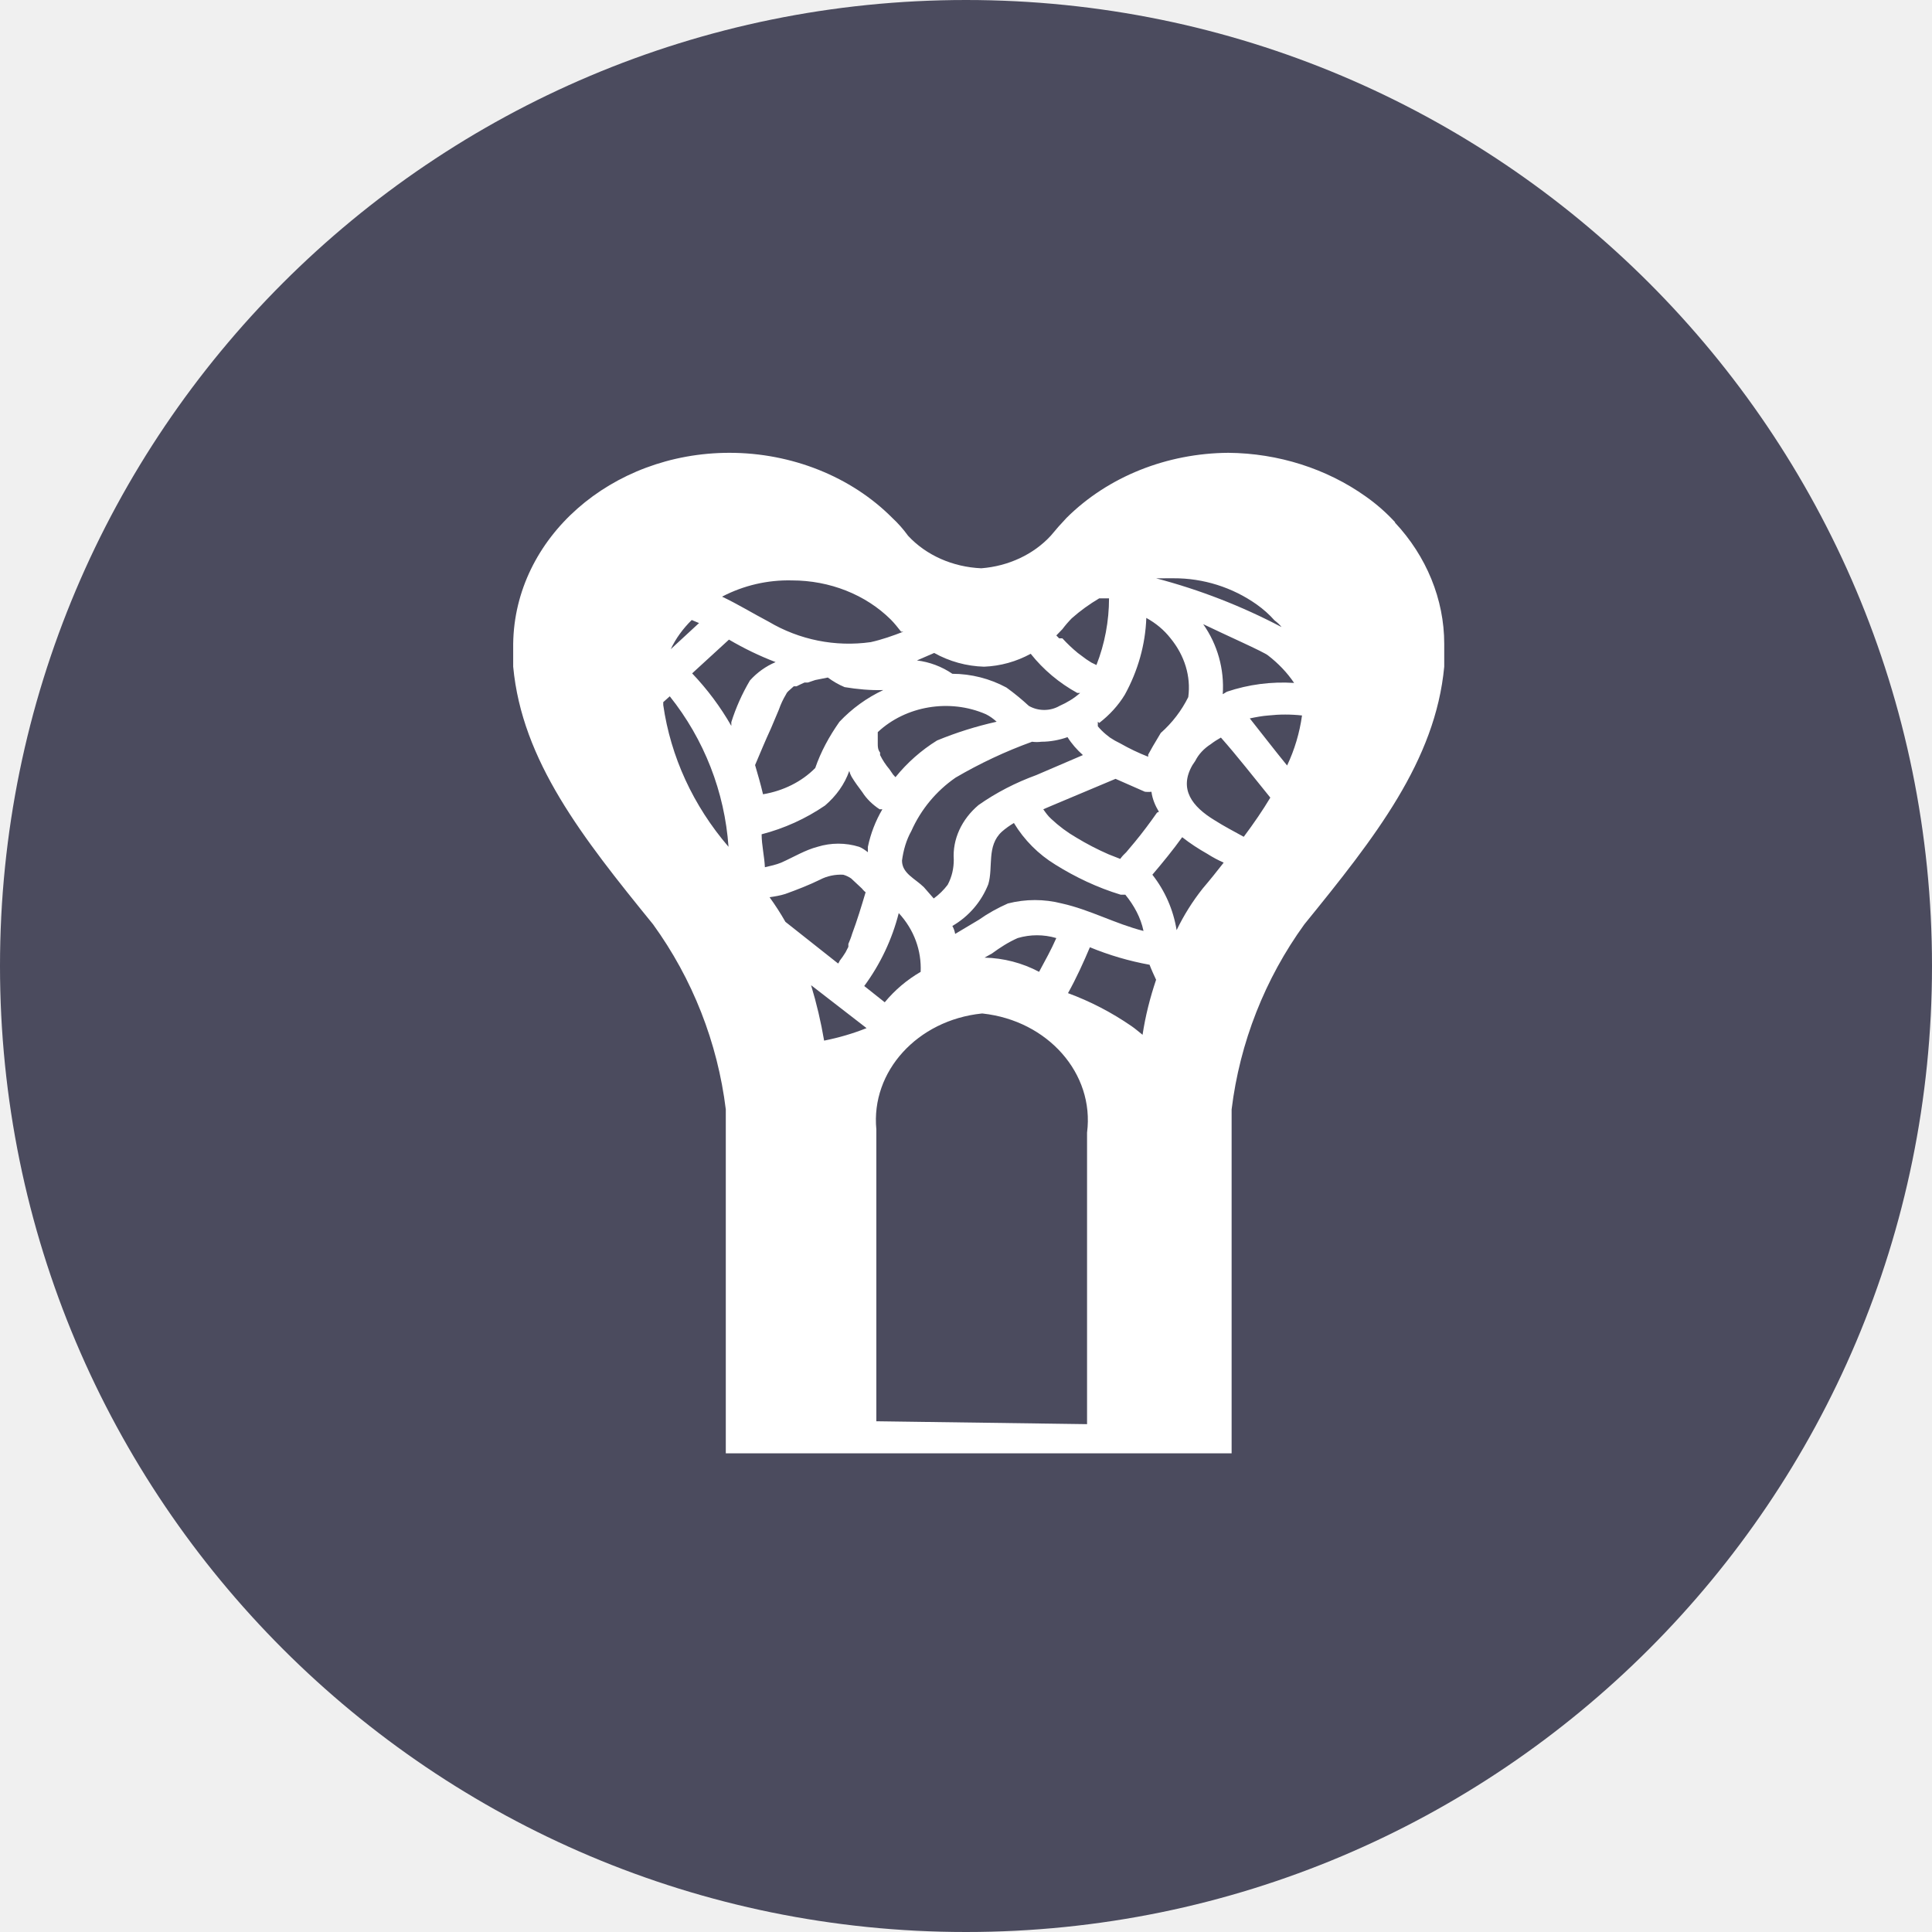
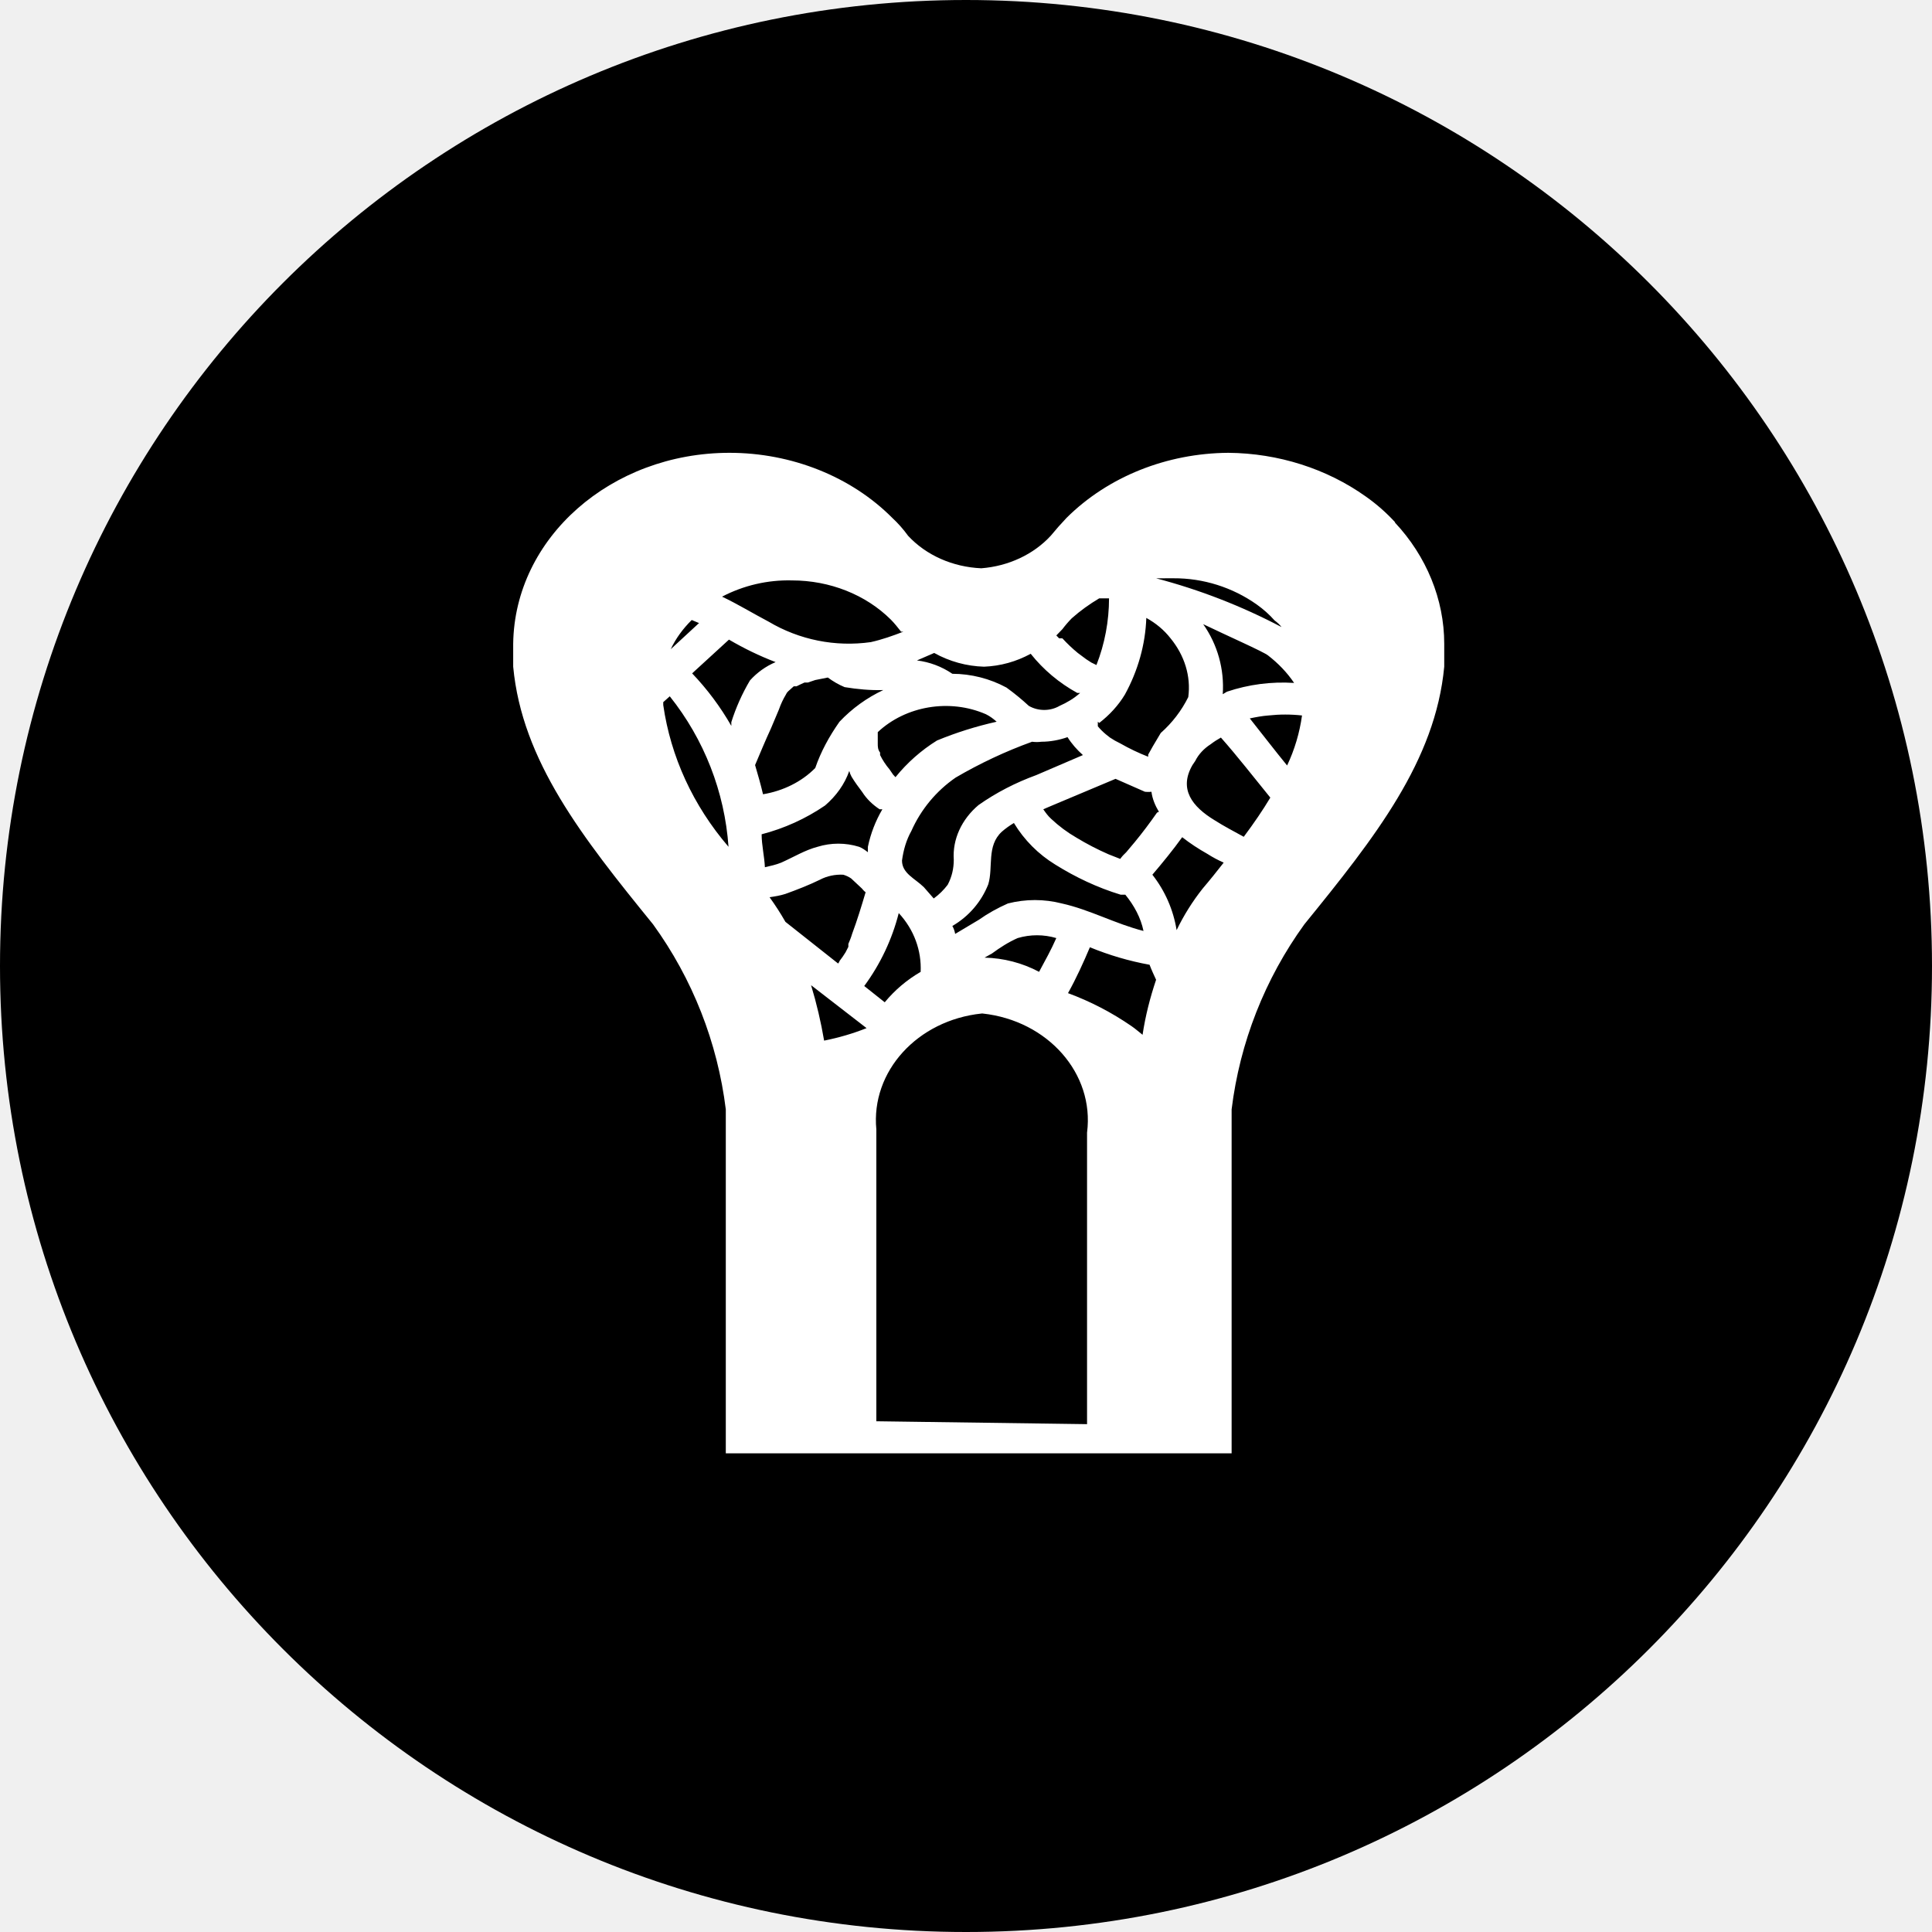
<svg xmlns="http://www.w3.org/2000/svg" width="64" height="64" fill="none" viewBox="0 0 64 64">
  <g clip-path="url(#a)">
-     <rect width="64" height="64" fill="#4B4B5E" rx="32" />
+     <rect width="64" height="64" fill="currentColor" rx="32" />
    <g clip-path="url(#b)">
      <path fill="#fff" d="M46.22 17.306a6 6 0 0 0-.973-.856c-1.297-.925-2.903-1.436-4.556-1.45-2.038.014-3.984.787-5.359 2.154-.185.194-.355.387-.525.594-.572.621-1.406 1.008-2.301 1.077-.942-.041-1.823-.428-2.425-1.077a4 4 0 0 0-.525-.594C28.196 15.787 26.22 15 24.166 15c-3.923 0-7.12 2.817-7.166 6.325v.76c.293 3.12 2.286 5.647 4.633 8.534a13.2 13.2 0 0 1 2.41 6.131v11.393h16.756V36.75a13.2 13.2 0 0 1 2.41-6.131c2.347-2.887 4.34-5.414 4.633-8.535v-.76c0-1.463-.587-2.9-1.637-4.018zm-7.351 1.85a4.74 4.74 0 0 1 2.764.87c.216.153.417.332.587.525.093.07.17.139.232.221a19.6 19.6 0 0 0-4.155-1.615zm4 3.467a5.8 5.8 0 0 0-2.224.29l-.14.083a3.6 3.6 0 0 0-.648-2.32c.772.373 1.992.911 2.147 1.035.34.263.633.567.865.912m-4.896-2.154c.324.18.587.4.803.676.463.566.68 1.257.587 1.947a3.9 3.9 0 0 1-.911 1.188l-.263.442-.154.276v.07a7 7 0 0 1-.927-.443 2.6 2.6 0 0 1-.34-.193l-.139-.11a2 2 0 0 1-.262-.263v-.152l.046.042c.34-.263.633-.58.85-.94.432-.787.68-1.657.71-2.54m-4.587 9.46c-.34.151-.664.33-.957.538l-.788.47a.8.8 0 0 0-.093-.263 2.77 2.77 0 0 0 1.19-1.381c.17-.566-.062-1.27.447-1.74.124-.11.263-.207.402-.29a4.1 4.1 0 0 0 1.374 1.38c.665.415 1.39.76 2.163.995h.154c.293.36.51.76.602 1.201-.926-.234-1.776-.704-2.702-.91a3.6 3.6 0 0 0-1.792 0m1.606 1.145c-.17.387-.37.746-.571 1.119a4.05 4.05 0 0 0-1.807-.47l.247-.138c.263-.193.54-.373.85-.51a2.25 2.25 0 0 1 1.281 0m-5.112-2.568c.047-.346.14-.677.31-.98a4.24 4.24 0 0 1 1.466-1.768c.803-.47 1.653-.87 2.533-1.188.108.014.201.014.31 0 .292 0 .586-.055.864-.152.139.221.309.414.51.594l-1.545.663c-.68.248-1.328.58-1.915.994-.556.47-.865 1.132-.818 1.81 0 .29-.062.565-.201.828a2.2 2.2 0 0 1-.463.455l-.325-.372c-.293-.29-.726-.456-.726-.884m.618 3.687a4.4 4.4 0 0 0-1.19 1.008l-.679-.539c.54-.732.927-1.56 1.143-2.416.51.552.757 1.243.726 1.947m7.089-4.295-.186.221-.092.11c-.077.07-.14.139-.2.222l-.387-.152a9 9 0 0 1-1.066-.553 4.5 4.5 0 0 1-.834-.621c-.108-.097-.185-.207-.262-.318l.324-.138 2.07-.87.973.428s.139.014.216 0c.03.235.123.456.247.663l-.062.028c-.232.331-.479.663-.741.98m-2.394-7.057c.093-.124.2-.248.309-.359.278-.248.587-.47.911-.662h.325c0 .745-.14 1.505-.417 2.209l-.17-.083-.17-.11-.278-.207a5 5 0 0 1-.51-.484h-.108l-.093-.096zm-4.247.788a3.6 3.6 0 0 0 1.652.455 3.5 3.5 0 0 0 1.545-.428c.417.525.942.967 1.544 1.298h.093c-.2.18-.433.318-.68.428-.309.18-.71.18-1.019 0a8 8 0 0 0-.741-.607 3.8 3.8 0 0 0-1.792-.456 2.65 2.65 0 0 0-1.173-.442zm1.714 2.03c.14.069.247.152.355.248-.68.152-1.343.36-1.976.622a5.5 5.5 0 0 0-1.375 1.215l-.077-.083-.124-.18a2.3 2.3 0 0 1-.309-.47v-.082c-.077-.097-.077-.207-.077-.29v-.387c.927-.87 2.379-1.118 3.583-.593m-6.424-4.433c1.25 0 2.44.47 3.274 1.298.123.124.231.262.34.4h.077c-.356.138-.71.263-1.081.346a5.2 5.2 0 0 1-3.383-.677c-.525-.276-1.019-.58-1.544-.829a4.74 4.74 0 0 1 2.316-.538m-3.32 1.312.23.096h.016l-.942.87c.17-.359.402-.676.695-.966m-.943 2.817v-.097l.216-.193a9 9 0 0 1 1.946 4.985c-1.174-1.367-1.915-2.983-2.162-4.695m2.255.566v.124a9 9 0 0 0-1.298-1.74l1.22-1.118c.495.29 1.004.538 1.545.745a2.4 2.4 0 0 0-.85.608 6.6 6.6 0 0 0-.617 1.381m1.313.207.262-.621q.094-.27.232-.498a.3.3 0 0 1 .077-.11l.185-.166h.093c.077-.041.17-.082.262-.124h.109l.247-.083.417-.083c.17.125.355.235.556.318.417.069.85.11 1.281.097a4.8 4.8 0 0 0-1.451 1.05c-.34.482-.618.993-.803 1.532-.448.456-1.066.76-1.73.87-.077-.331-.17-.649-.263-.967.17-.4.34-.814.526-1.215m-.31 3.508a6.7 6.7 0 0 0 2.101-.953c.37-.318.649-.704.803-1.146a.8.8 0 0 0 .077.193c.108.18.232.345.356.511.139.22.34.414.571.566h.093a4.1 4.1 0 0 0-.48 1.243v.18c-.092-.07-.184-.139-.293-.18a2.33 2.33 0 0 0-1.374 0c-.417.11-.772.331-1.205.525-.17.069-.355.11-.54.152-.016-.36-.108-.732-.108-1.091m.263 2.085c.186-.028.355-.055.525-.11.386-.139.773-.29 1.143-.47.232-.124.51-.18.772-.166a.9.9 0 0 1 .263.124l.355.332s.077.097.124.124c-.14.47-.278.925-.448 1.381-.031.11-.077.221-.124.332v.096l-.092.18a3 3 0 0 1-.201.29c0 .027-.031.055-.046.083l-1.746-1.381a9 9 0 0 0-.525-.815m1.807 4.75a15 15 0 0 0-.432-1.836l1.838 1.422c-.448.18-.927.318-1.406.414m8.71 3.039v9.666l-6.98-.096v-9.667c-.185-1.92 1.359-3.618 3.49-3.84h.031c2.162.236 3.707 1.99 3.46 3.937m1.838-3.232c-.123-.097-.247-.207-.37-.29a9.5 9.5 0 0 0-2.1-1.09c.277-.498.509-1.009.725-1.52a9.8 9.8 0 0 0 1.977.58c.062.166.14.331.216.497-.2.594-.355 1.202-.448 1.823m1.993-4.847c-.34.428-.633.898-.865 1.38a4 4 0 0 0-.803-1.836c.34-.4.68-.815.988-1.243.263.207.54.387.834.553.17.11.355.207.54.29-.215.276-.447.566-.694.856m1.359-1.712c-.325-.18-.649-.346-.973-.553-.726-.442-1.19-1.022-.726-1.823l.093-.138c.108-.22.293-.414.51-.552.107-.083.216-.152.339-.221.54.608 1.096 1.326 1.637 1.989-.247.414-.54.842-.88 1.298m1.436-2.362c-.417-.51-.819-1.036-1.236-1.56.201-.042.417-.083.618-.097q.557-.061 1.112 0a5.7 5.7 0 0 1-.494 1.657" />
    </g>
  </g>
  <defs>
    <clipPath id="a">
      <path fill="#fff" d="M0 0h64v64H0z" />
    </clipPath>
    <clipPath id="b">
      <path fill="#fff" d="M17 15h30.857v33.143H17z" />
    </clipPath>
  </defs>
</svg>
